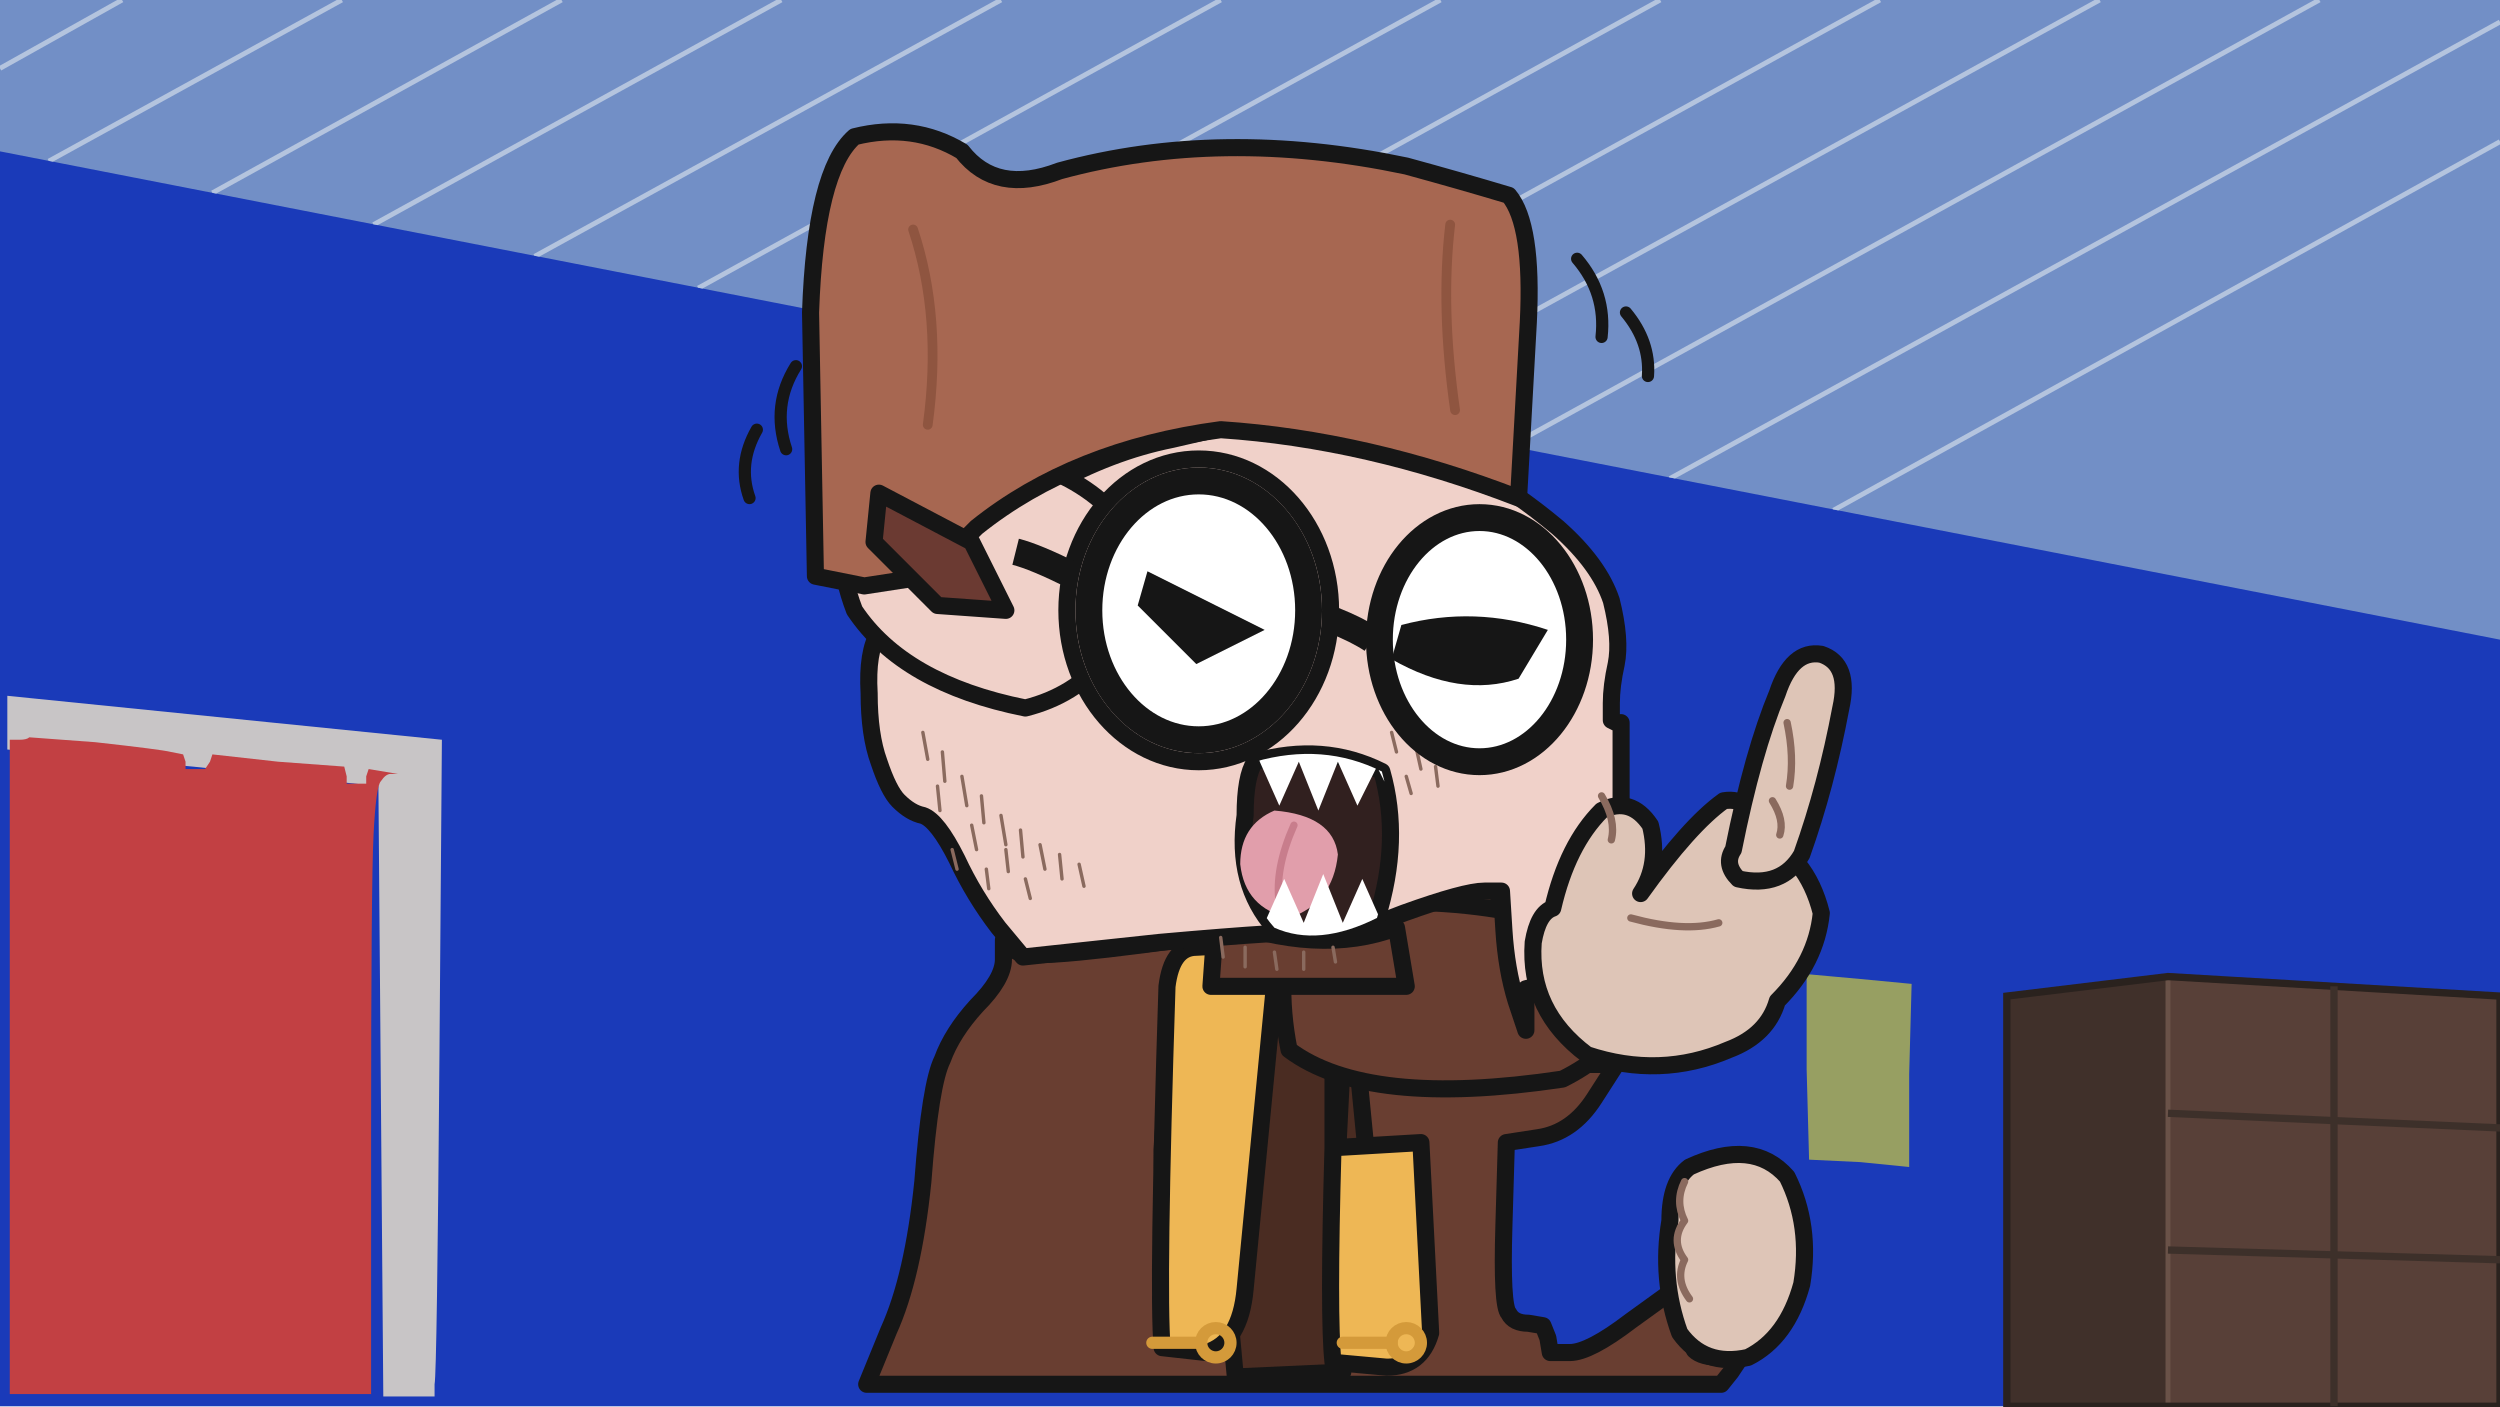
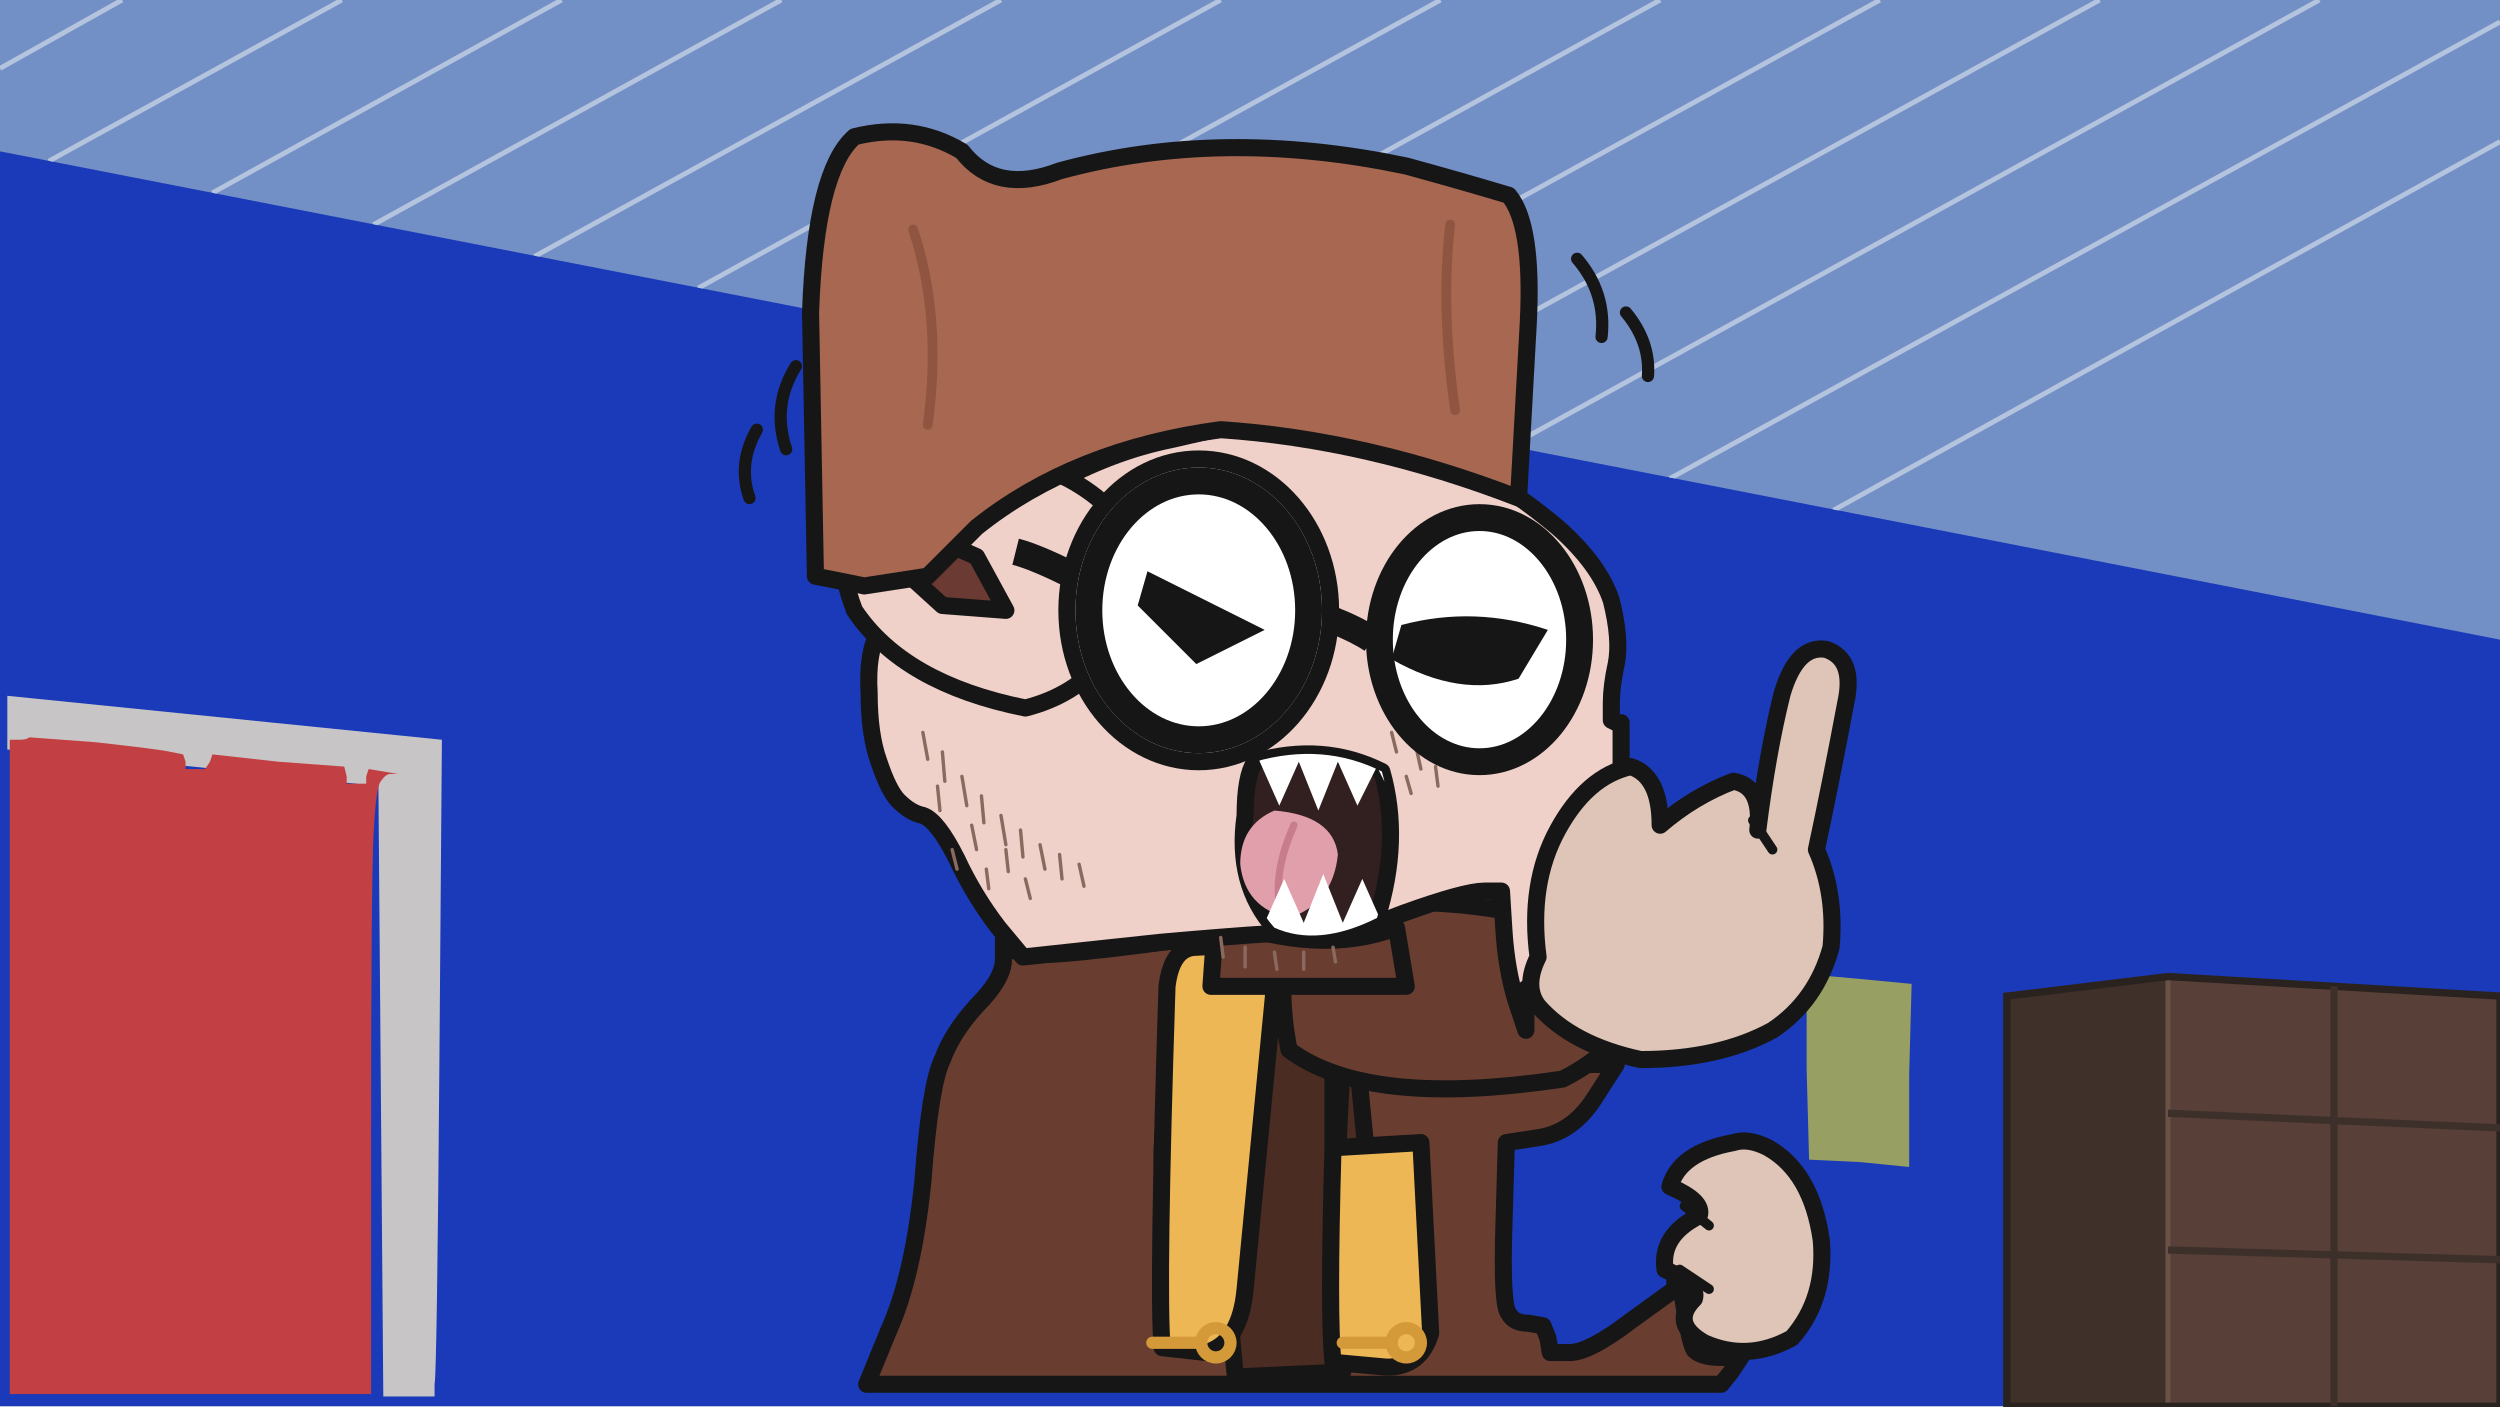
<svg xmlns="http://www.w3.org/2000/svg" viewBox="0 0 1024 576">
  <defs>
    <clipPath id="cc">
      <path d="M0 0h1024v262L0 62z" />
    </clipPath>
    <path id="fp" d="M506 174Q507 173 526 174Q544 174 568 180Q592 187 606 194Q620 201 638 216Q655 231 660 246Q664 262 662 272Q660 281 660 288L660 295L662 296L664 296L664 346L663 396L644 400L625 405L625 414L625 422L621 410Q617 397 616 381L615 365L608 365Q600 365 575 374Q550 384 540 382Q531 381 475 386L419 392L409 380Q399 367 392 352Q384 336 378 334Q373 333 368 328Q364 324 360 312Q356 301 356 284Q355 267 360 259Q366 251 368 250L369 248L376 257L383 266L390 266Q397 266 402 262Q408 257 408 250L408 243L404 242L400 242L403 228Q406 213 430 199Q455 185 480 180Q506 174 506 174Z" />
    <path id="mp" d="M514 312Q542 304 566 316Q574 344 564 376Q540 388 522 380Q506 362 510 334Q510 318 514 312Z" />
    <clipPath id="mc">
      <use href="#mp" />
    </clipPath>
    <clipPath id="ll">
      <ellipse cx="491" cy="250" rx="42" ry="50" />
    </clipPath>
    <clipPath id="rl">
      <ellipse cx="606" cy="262" rx="38" ry="47" />
    </clipPath>
  </defs>
  <path d="M0 0h1024v576H0z" fill="#1a3ab9" />
  <path d="M0 0h1024v262L0 62z" fill="#728fc6" />
  <g fill="none" stroke="#b4c4de" stroke-width="2" clip-path="url(#cc)">
    <path d="M0 28 50 0" />
    <path d="M20 66 140 0" />
    <path d="M87 79 230 0" />
    <path d="M153 92 320 0" />
    <path d="M219 105 410 0" />
    <path d="M286 118 500 0" />
    <path d="M352 131 590 0" />
    <path d="M419 144 680 0" />
    <path d="M485 157 770 0" />
    <path d="M551 170 860 0" />
    <path d="M618 183 950 0" />
    <path d="M684 196 1024 9" />
    <path d="M751 209 1024 58" />
  </g>
  <path d="M3 286L3 285L92 294L181 303L180 432Q179 562 178 567L178 572L168 572L157 572L156 447L155 322L79 314L3 307L3 296Q3 286 3 286Z" fill="#c8c5c6" />
  <path d="M12 302Q12 302 39 304Q66 307 70 308L75 309L76 312L76 315L80 315L84 315L86 312L87 309L114 312L141 314L142 318L142 321L146 321L150 321L150 318L151 315L157 316L163 317L160 317Q158 317 156 320Q154 322 153 342Q152 362 152 466L152 571L78 571L4 571L4 437L4 303L8 303Q11 303 12 302Z" fill="#c24043" />
  <path d="M822 408 888 400 888 576 822 576Z" fill="#40302a" />
  <path d="M888 400 1024 408 1024 576 888 576Z" fill="#584038" />
  <path d="M888 400 888 576" fill="none" stroke="#6a5248" stroke-width="2" />
  <path d="M822 408 888 400 1024 408 1024 576 822 576Z" fill="none" stroke="#2a221e" stroke-width="3" />
  <g fill="none" stroke="#3d302a" stroke-width="3">
    <path d="M956 404 956 576" />
    <path d="M888 456 1024 462" />
    <path d="M888 512 1024 516" />
  </g>
  <path d="M740 400L740 399L762 401L783 403L782 440L782 478L762 476L741 475L740 438Q740 400 740 400Z" fill="#979f62" />
  <g stroke="#161616" stroke-width="7" stroke-linejoin="round">
    <path d="M527 360L527 360L544 360L561 360L562 367L563 374L572 374Q582 374 598 368L614 362L614 380Q615 399 622 417L628 435L645 436L662 436L653 450Q644 464 630 466L617 468L616 502Q615 535 618 538Q620 542 626 542L632 543L634 548L635 554L643 554Q651 554 668 541L686 528L686 518L686 509L689 530Q692 550 694 553Q697 556 705 556L713 556L709 562L705 567L530 567L355 567L364 545Q374 523 378 484Q381 444 386 434Q390 423 400 412Q411 401 411 393L411 385L414 388Q416 391 426 391Q437 391 468 387L498 383L488 414Q477 444 476 471Q476 498 480 510L484 522L498 522L511 521L512 516L512 511L517 510L522 509L522 501L522 493L515 492L508 491L508 480Q508 468 513 446Q518 424 526 408Q534 392 534 384L534 376L522 373L510 370L516 370L521 370L524 366Q527 361 527 360Z" fill="#693e31" />
    <path d="M508 394L552 394 560 476 550 562 506 564 498 478Z" fill="#4a2c22" />
    <path d="M490 388Q516 386 522 404L510 528Q508 550 494 554L476 552Q474 528 478 404Q480 388 490 388Z" fill="#eeb755" />
    <path d="M546 392L574 394 572 432 550 430 548 470L582 468 586 546Q582 560 568 560L546 558Q544 540 546 470Z" fill="#eeb755" />
    <g fill="none" stroke="#d49a3a" stroke-width="5" stroke-linecap="round">
      <path d="M472 550h20" />
      <circle cx="498" cy="550" r="6" />
    </g>
    <g fill="none" stroke="#d49a3a" stroke-width="5" stroke-linecap="round">
      <path d="M550 550h20" />
      <circle cx="576" cy="550" r="6" />
    </g>
    <path d="M530 372Q620 362 668 392Q676 424 640 442Q560 454 528 430Q522 400 530 372Z" fill="#693e31" />
    <path d="M498 376Q540 392 572 380L576 404 496 404Z" fill="#693e31" />
    <use href="#fp" fill="#f0d1c9" />
    <path d="M348 200Q360 188 400 186Q450 190 470 230Q460 280 420 290Q370 280 350 250Q340 224 348 200Z" fill="#f0d1c9" />
    <ellipse cx="491" cy="250" rx="54" ry="62" fill="#f0d1c9" />
+     <path d="M368 214L400 228 412 250 386 248 364 228Z" fill="#6b3a32" />
    <path d="M334 236L332 128Q334 70 350 56Q374 50 394 62Q408 80 434 70Q500 52 576 68Q598 74 618 80Q628 92 626 132L622 204Q560 180 500 176Q440 184 400 216L380 236 354 240 334 236Z" fill="#a76751" />
    <g fill="none" stroke="#8f5540" stroke-width="4" stroke-linecap="round">
      <path d="M374 94q12 36 6 80" />
      <path d="M594 92q-4 34 2 76" />
    </g>
-     <path d="M360 202L398 222 412 250 384 248 358 222Z" fill="#6b3a32" />
    <path d="M378 300l2 11M386 308l1 12M394 318l2 12M402 326l1 11M410 334l2 12M418 340l1 11M426 346l2 10M434 350l1 10M442 354l2 9M384 322l1 10M398 338l2 10M412 348l1 9M390 348l2 8M404 356l1 8M420 360l2 8M500 384l1 8M510 388l0 8M522 390l1 7M534 390l0 7M546 388l1 6M570 300l2 8M580 306l2 9M588 314l1 8M576 318l2 7" fill="none" stroke="#8a6a5e" stroke-width="1.4" stroke-linecap="round" />
    <path d="M514 312Q542 304 566 316Q574 344 564 376Q540 388 522 380Q506 362 510 334Q510 318 514 312Z" fill="#31201f" />
    <path d="M522 332Q546 334 548 350Q546 370 528 376Q510 372 508 354Q508 338 522 332Z" fill="#e19eab" stroke="none" />
    <path d="M530 338Q522 356 524 370" fill="none" stroke="#c87d8c" stroke-width="3" stroke-linecap="round" />
    <g clip-path="url(#mc)">
      <path d="M516 312 524 330 532 312 540 332 548 312 556 330 564 314 570 326 572 308 514 306Z" fill="#fff" stroke="none" />
      <path d="M518 378 526 360 534 378 542 358 550 378 558 360 566 378 570 368 570 384 516 384Z" fill="#fff" stroke="none" />
    </g>
    <ellipse cx="491" cy="250" rx="44" ry="52" fill="#fff" />
    <ellipse cx="606" cy="262" rx="40" ry="49" fill="#fff" />
    <g clip-path="url(#ll)" fill="#161616" stroke="none">
      <path d="M470 234 518 258 490 272 466 248Z" />
    </g>
    <g clip-path="url(#rl)" fill="#161616" stroke="none">
      <path d="M574 256Q604 248 634 258L622 278Q598 286 570 270Z" />
    </g>
    <g fill="none" stroke="#161616" stroke-width="11">
      <ellipse cx="491" cy="250" rx="45" ry="53" />
      <ellipse cx="606" cy="262" rx="41" ry="50" />
      <path d="M546 254q10 4 16 8" />
      <path d="M440 236q-16-8-24-10" />
    </g>
-     <path d="M636 372Q642 346 656 332Q668 326 676 338Q680 354 672 366Q692 338 706 328Q718 326 720 342Q740 350 746 374Q744 394 728 410Q724 424 708 430Q680 442 650 432Q626 414 628 386Q630 374 636 372Z" fill="#dec5b7" />
-     <path d="M710 348Q718 308 728 284Q734 266 746 268Q758 272 754 290Q748 322 738 350Q730 364 712 360Q706 354 710 348Z" fill="#dec5b7" />
-     <g fill="none" stroke="#8a6a5e" stroke-width="3" stroke-linecap="round">
-       <path d="M732 296q3 14 1 26" />
-       <path d="M726 328q5 8 3 14" />
-       <path d="M656 326q6 10 4 18" />
-       <path d="M668 376q22 6 36 2" />
-     </g>
-     <path d="M692 478Q718 466 732 482Q742 502 738 526Q732 548 716 556Q698 560 688 546Q680 524 684 500Q684 484 692 478Z" fill="#dec5b7" />
-     <path d="M690 484Q686 492 690 500Q684 508 690 516Q686 524 692 532" fill="none" stroke="#8a6a5e" stroke-width="3" stroke-linecap="round" />
+   </g>
+   <path d="M630 392Q626 362 638 340Q650 318 668 314Q680 318 680 338Q694 326 710 320Q722 322 720 340Q724 308 730 284Q736 264 748 266Q760 270 756 288Q750 320 744 348Q752 366 750 388Q744 410 726 422Q704 434 672 434Q644 428 630 412Q624 404 630 392Z" fill="#dec5b7" stroke="#161616" stroke-width="7" stroke-linejoin="round" />
+   <path d="M718 336 726 348" fill="none" stroke="#161616" stroke-width="4" stroke-linecap="round" />
+   <path d="M710 468Q688 472 684 486Q698 492 696 498Q680 506 682 520Q696 526 694 532Q684 542 698 550Q716 558 734 548Q748 532 746 508Q742 480 724 470Q716 466 710 468Z" fill="#dec5b7" stroke="#161616" stroke-width="7" stroke-linejoin="round" />
+   <g fill="none" stroke="#161616" stroke-width="4" stroke-linecap="round">
+     <path d="M690 494 700 502" />
+     <path d="M688 520 700 528" />
  </g>
  <g fill="none" stroke="#161616" stroke-width="5" stroke-linecap="round">
    <path d="M326 150q-10 16-4 34" />
    <path d="M310 176q-8 14-3 28" />
    <path d="M646 106q12 14 10 32" />
    <path d="M666 128q10 12 9 26" />
  </g>
</svg>
